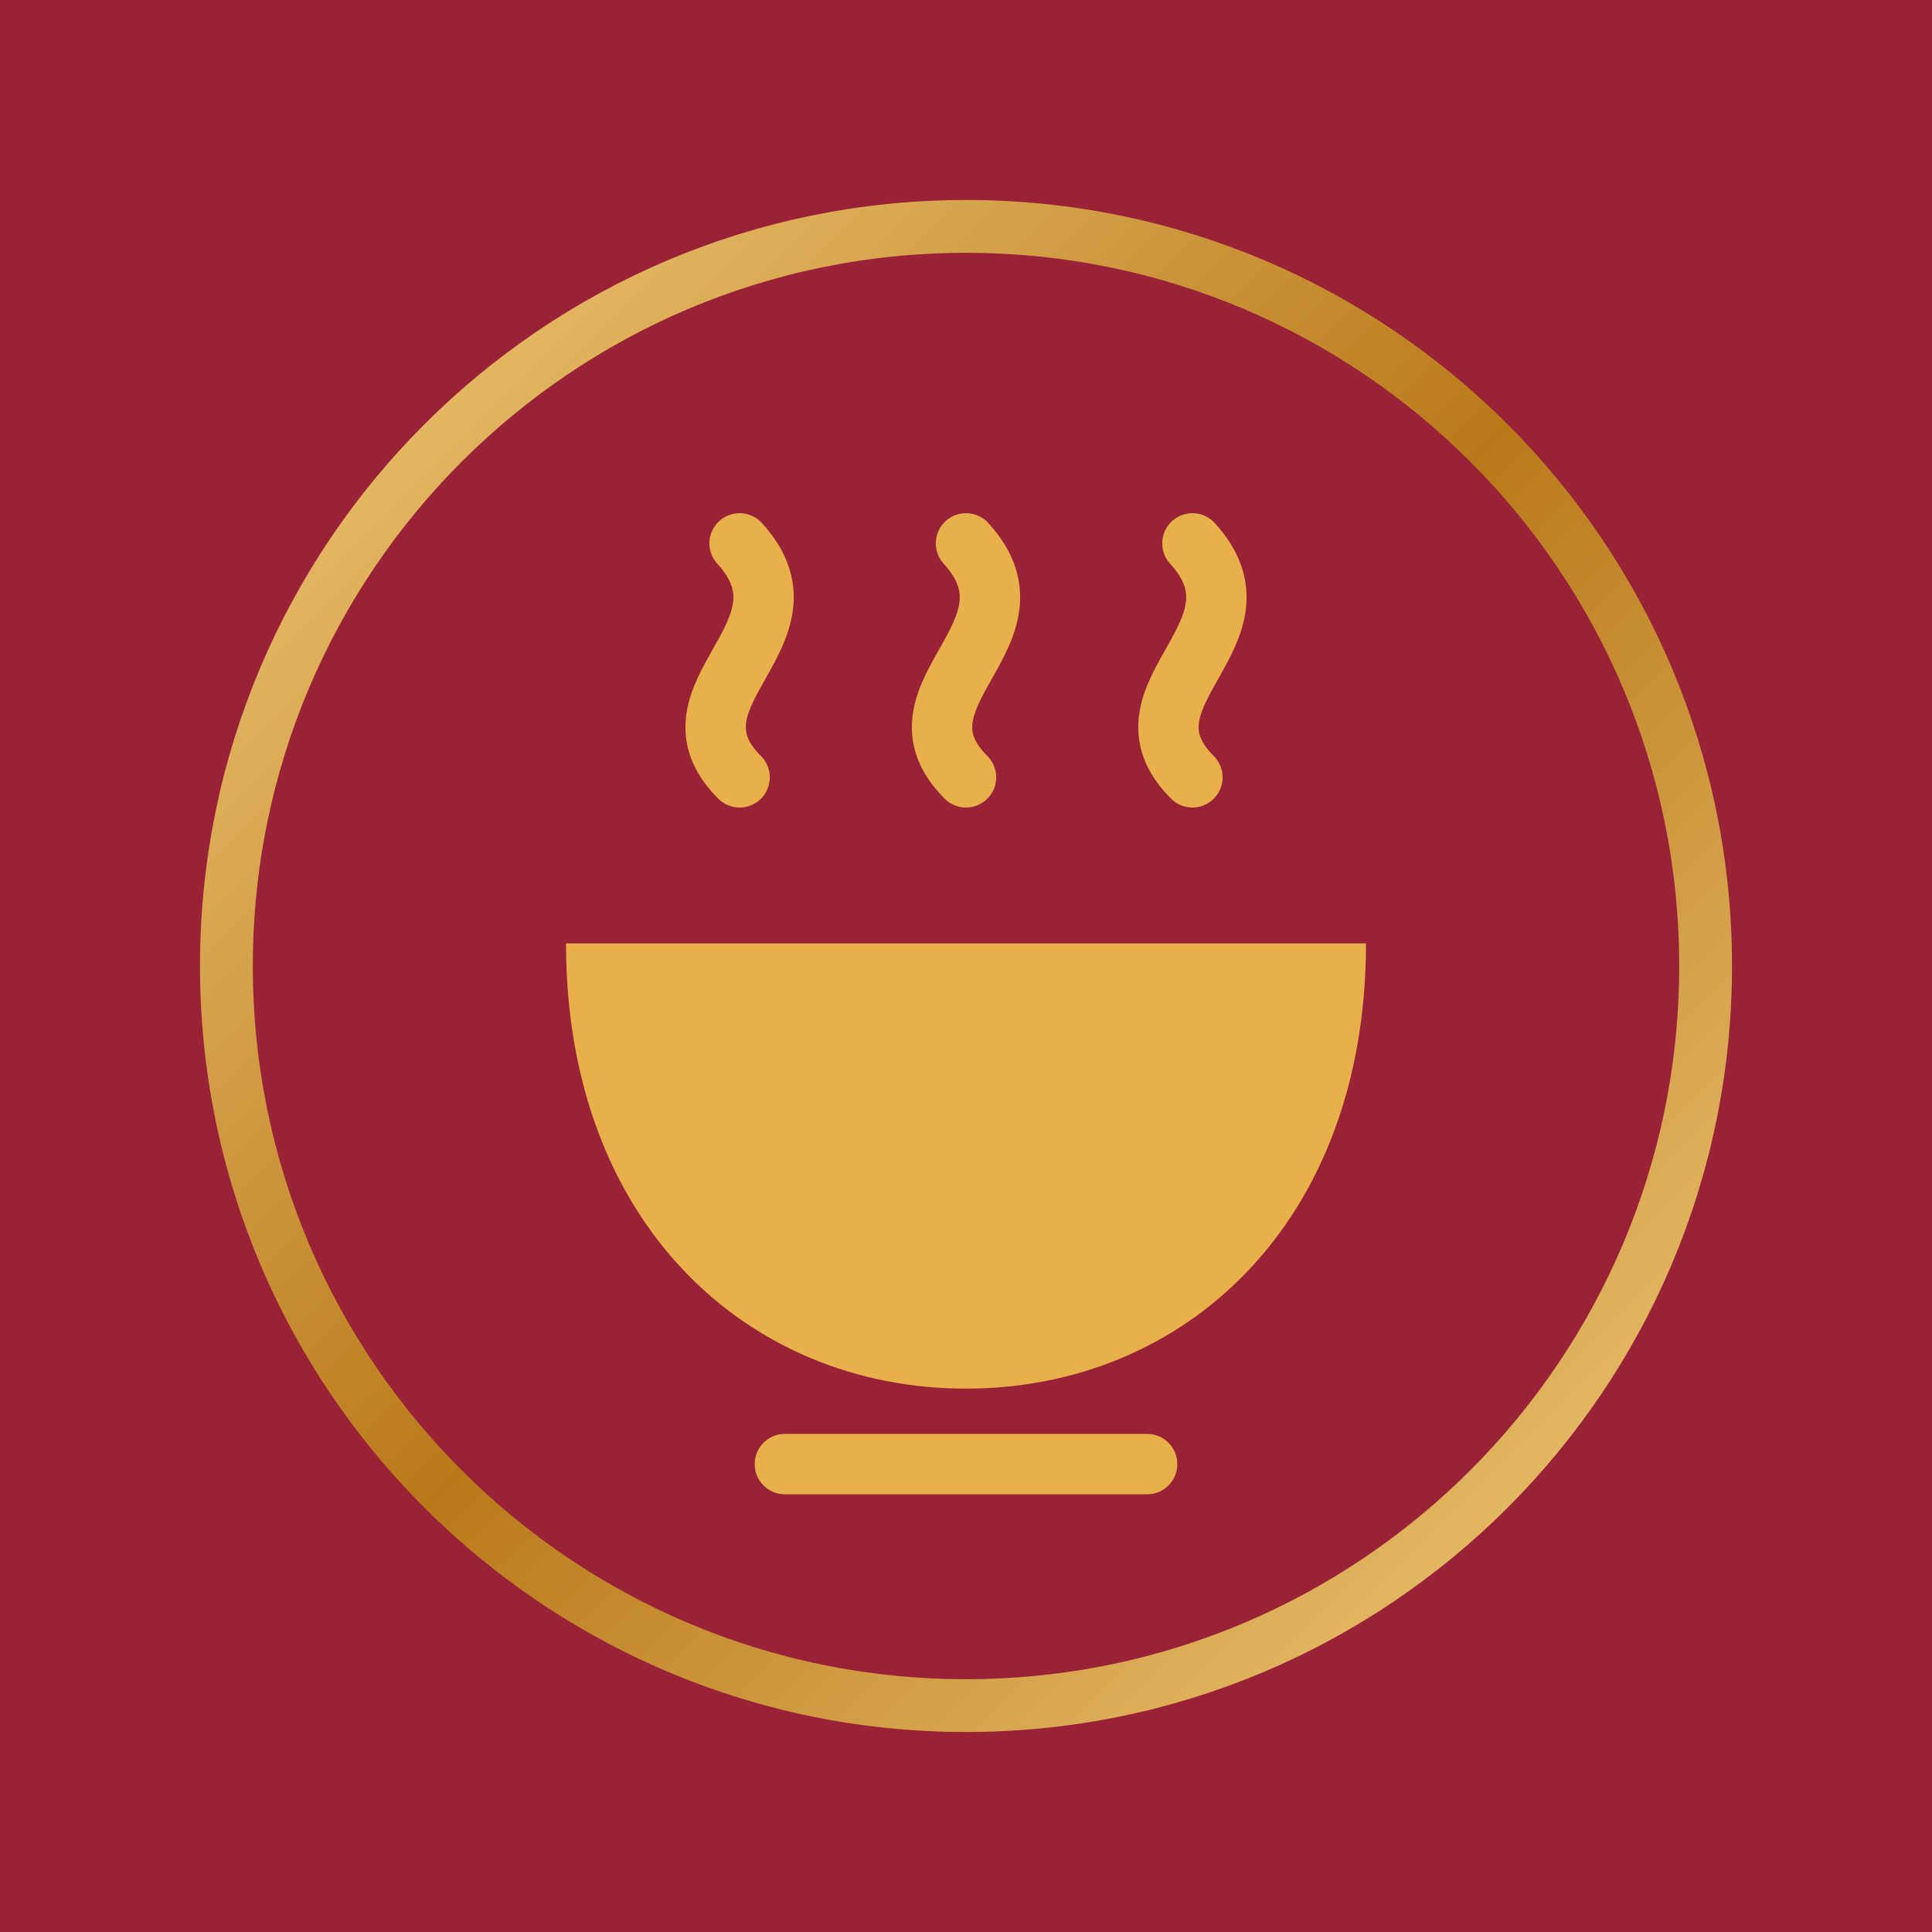
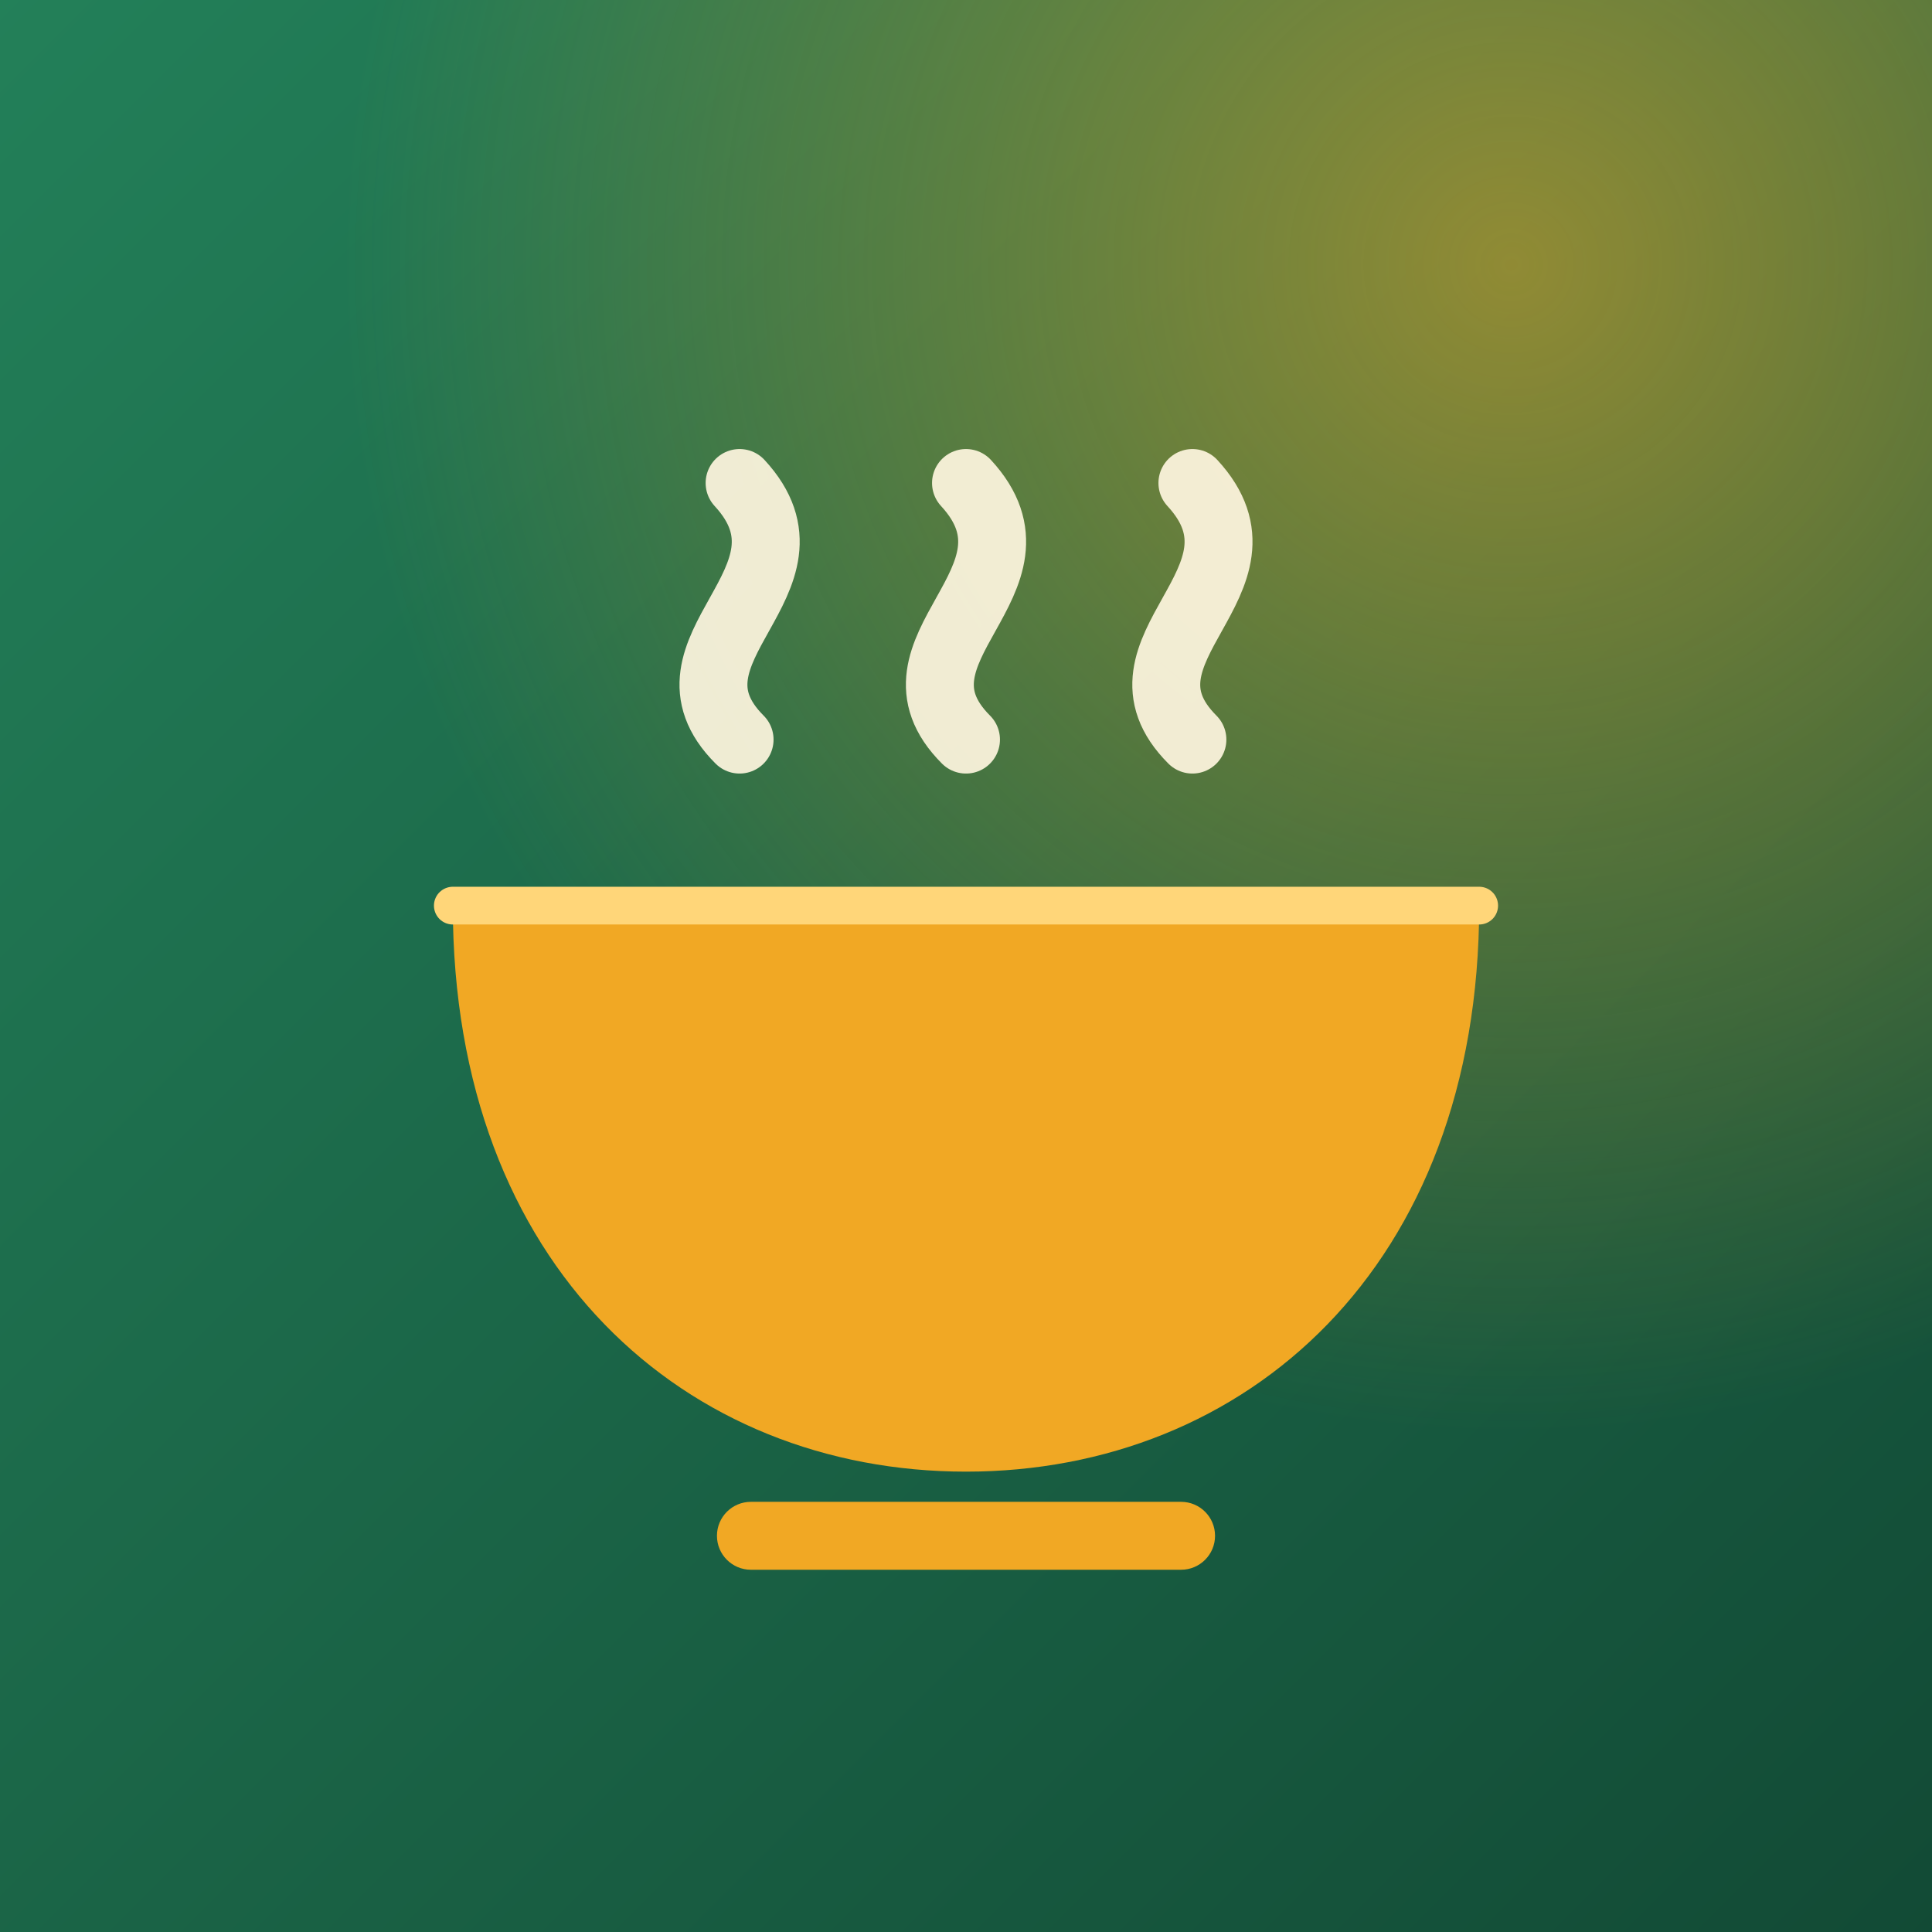
<svg xmlns="http://www.w3.org/2000/svg" viewBox="0 0 512 512">
  <defs>
-     <linearGradient id="g" x1="0" y1="0" x2="1" y2="1">
-       <stop offset="0" stop-color="#f3cd7d" />
-       <stop offset=".5" stop-color="#b9791a" />
-       <stop offset="1" stop-color="#f3cd7d" />
+     <linearGradient id="bg" x1="0" y1="0" x2="1" y2="1">
+       <stop offset="0" stop-color="#238059" />
+       <stop offset="1" stop-color="#124a35" />
    </linearGradient>
+     <radialGradient id="glow" cx=".78" cy=".14" r=".6">
+       <stop offset="0" stop-color="#f1a824" stop-opacity=".55" />
+       <stop offset="1" stop-color="#f1a824" stop-opacity="0" />
+     </radialGradient>
  </defs>
-   <rect width="512" height="512" fill="#9a2237" />
-   <circle cx="256" cy="256" r="196" fill="none" stroke="url(#g)" stroke-width="14" />
-   <g fill="none" stroke="#e8b04b" stroke-width="16" stroke-linecap="round" stroke-linejoin="round">
-     <path d="M196 206c-22-22 22-38 0-62" />
-     <path d="M256 206c-22-22 22-38 0-62" />
-     <path d="M316 206c-22-22 22-38 0-62" />
+   <rect width="512" height="512" fill="url(#bg)" />
+   <rect width="512" height="512" fill="url(#glow)" />
+   <g fill="none" stroke="#fff6df" stroke-width="18" stroke-linecap="round" stroke-linejoin="round" opacity=".92">
+     <path d="M196 196c-24-24 24-42 0-68" />
+     <path d="M256 196c-24-24 24-42 0-68" />
+     <path d="M316 196c-24-24 24-42 0-68" />
  </g>
-   <path d="M150 250h212c0 74-48 118-106 118s-106-44-106-118z" fill="#e8b04b" />
-   <rect x="200" y="380" width="112" height="16" rx="8" fill="#e8b04b" />
+   <path d="M120 240h272c0 96-62 150-136 150S120 336 120 240z" fill="#f1a824" />
+   <path d="M120 240h272" stroke="#ffd679" stroke-width="10" stroke-linecap="round" />
+   <rect x="190" y="398" width="132" height="18" rx="9" fill="#f1a824" />
</svg>
